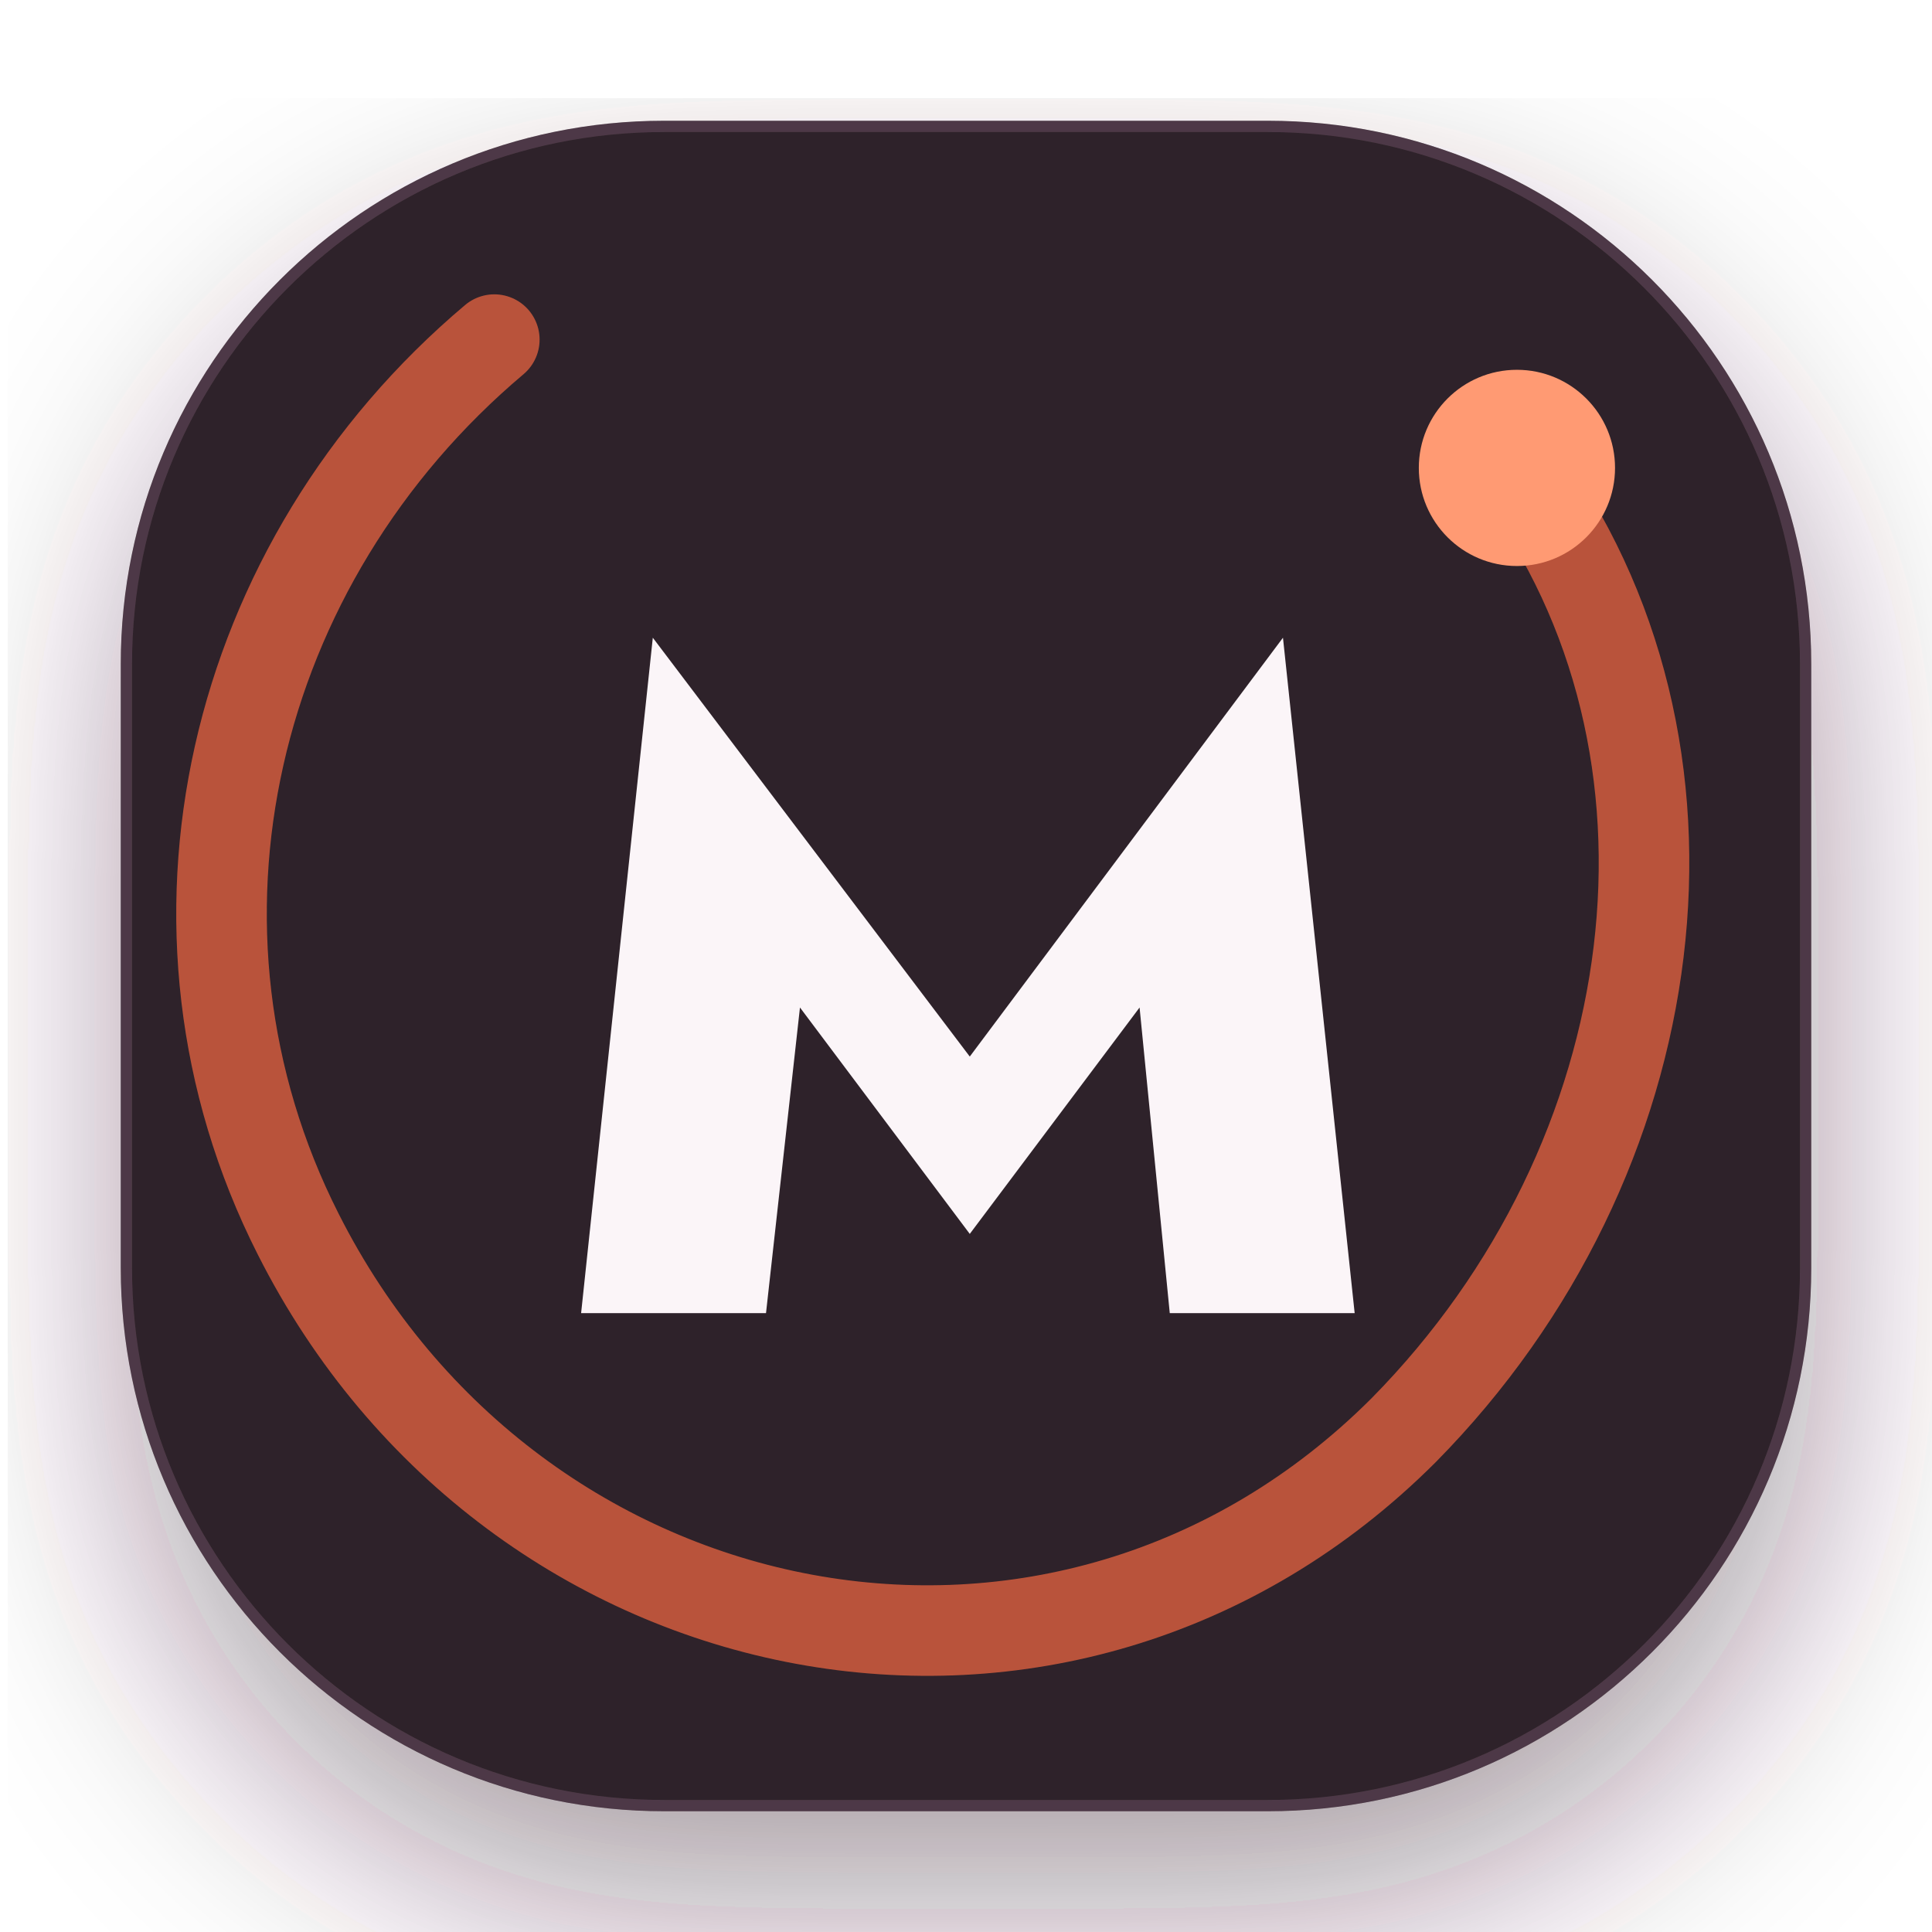
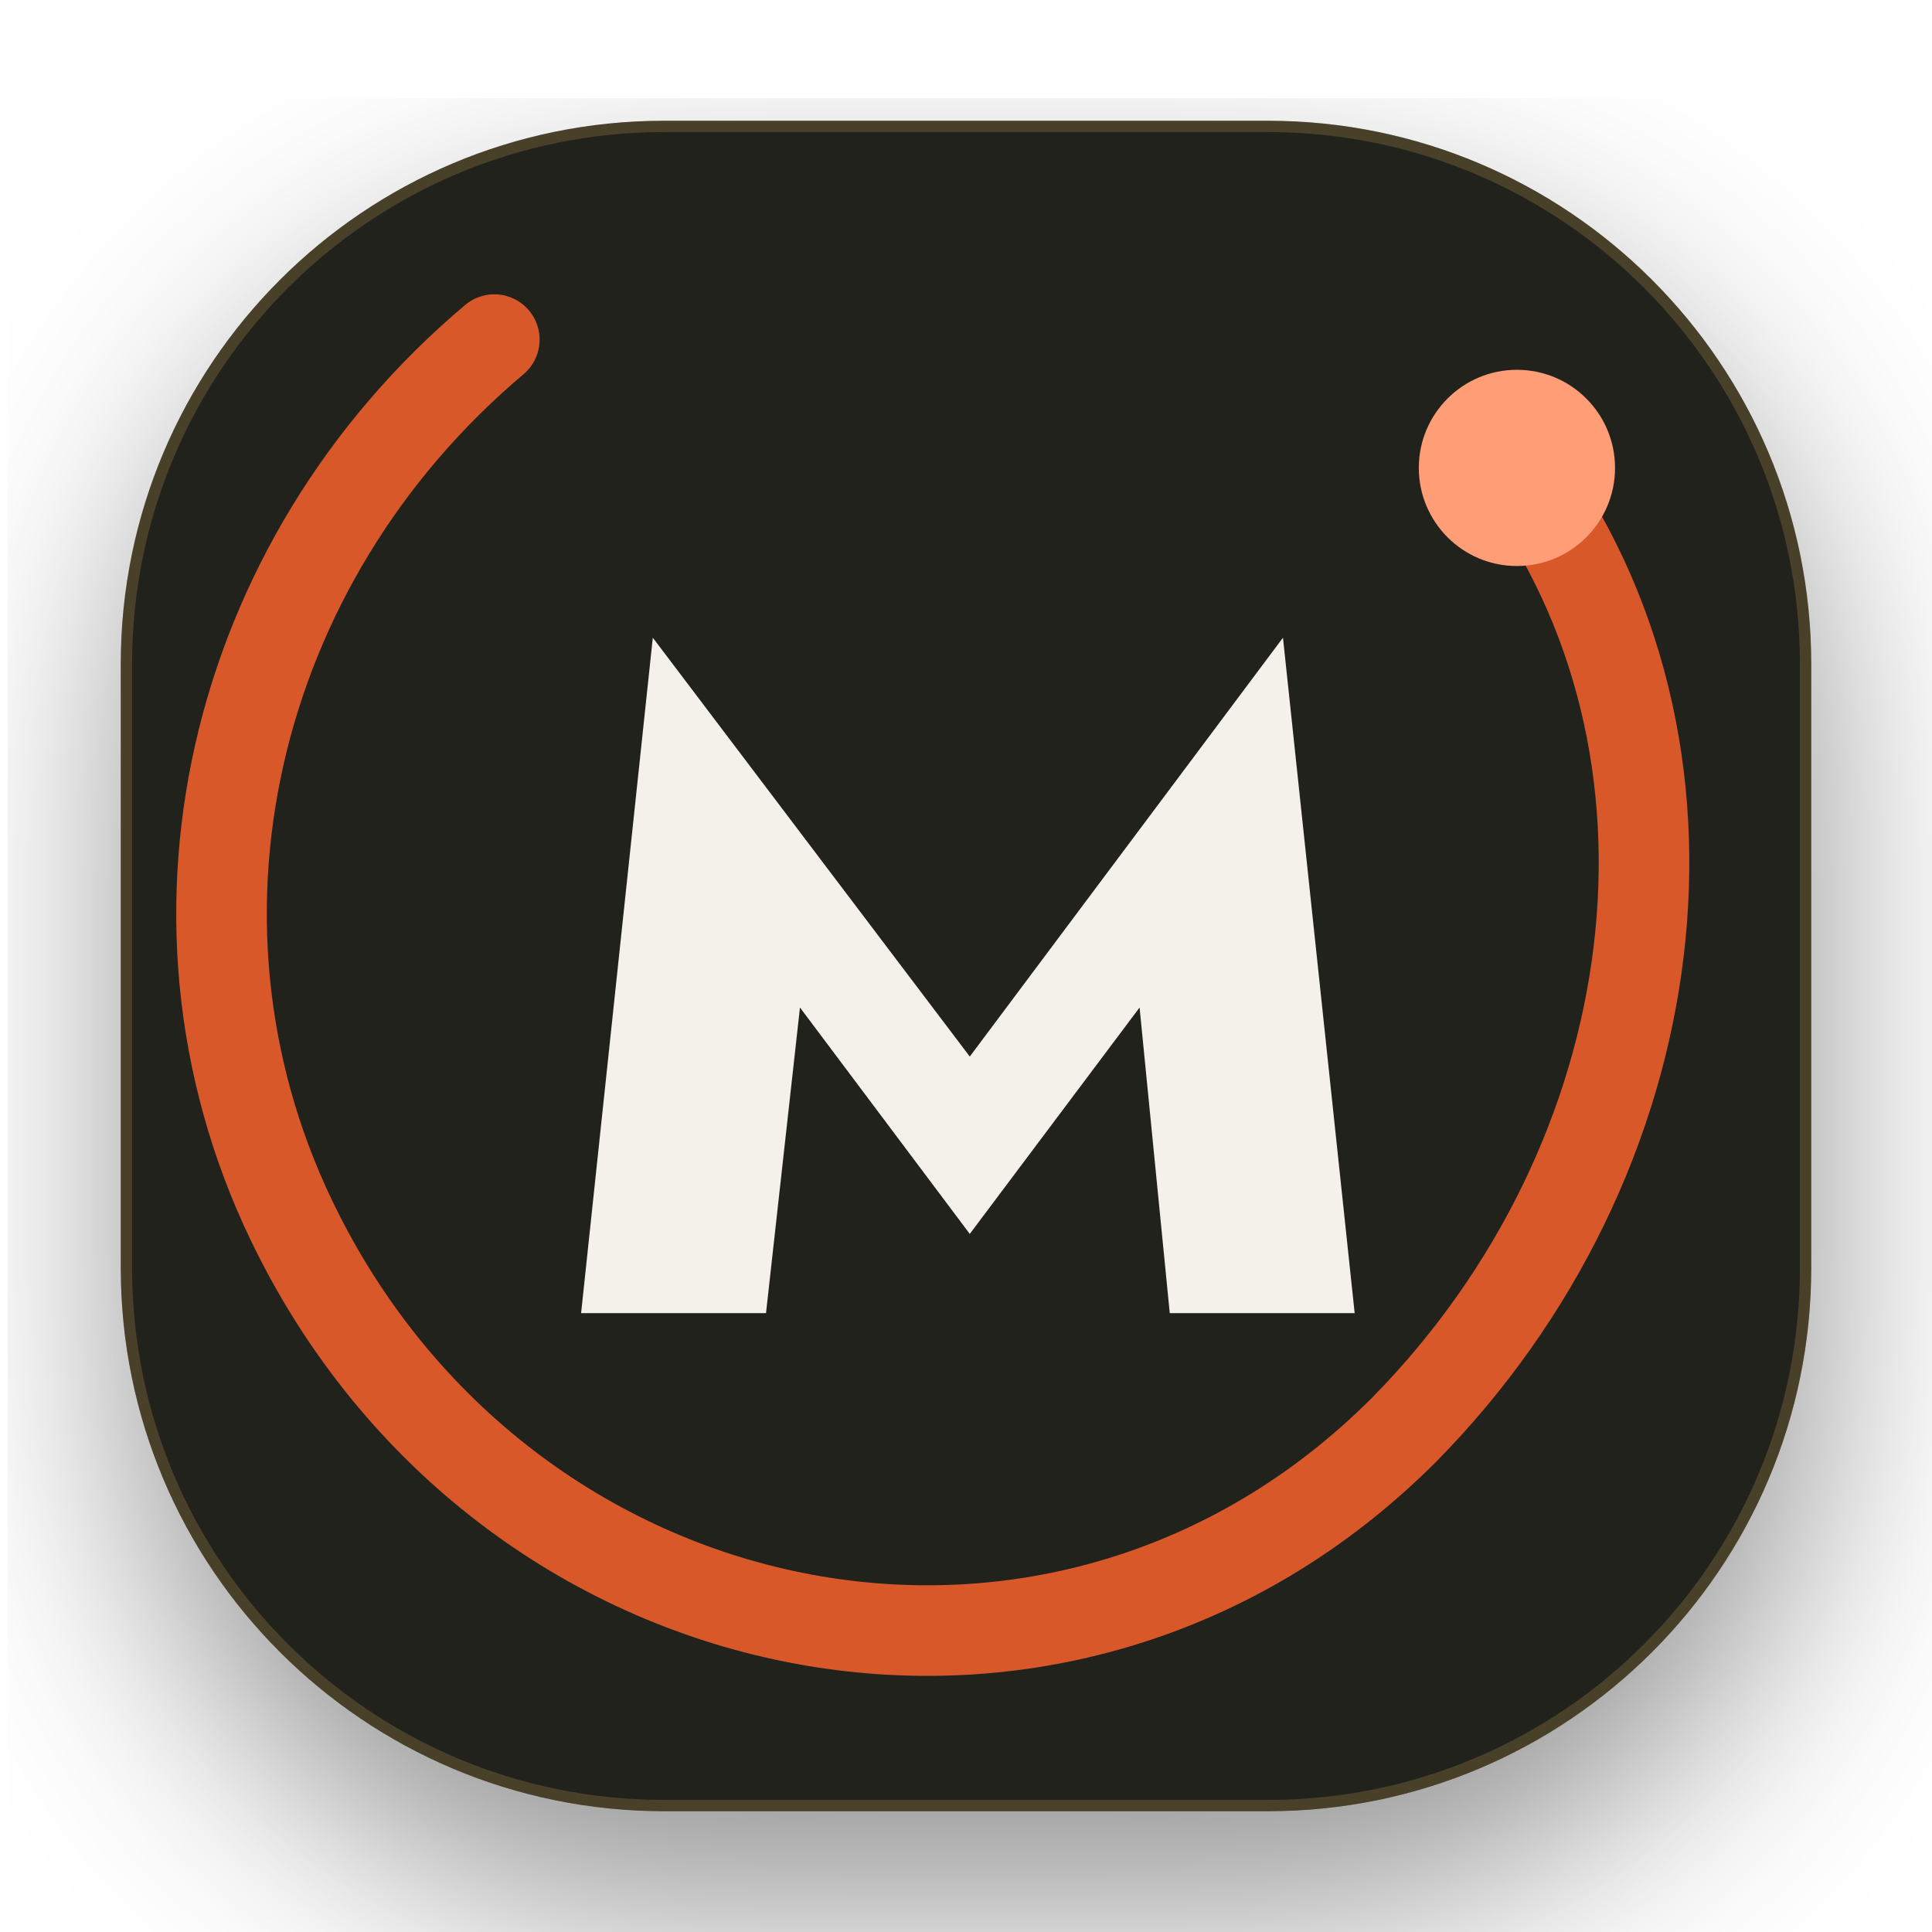
<svg xmlns="http://www.w3.org/2000/svg" width="512" height="512" viewBox="0 0 512 512" fill="none">
  <style>
    .orbit { stroke-dasharray: 980; animation: draw 1.2s cubic-bezier(.22,1,.36,1) both; }
    .dot { transform-box: fill-box; transform-origin: center; animation: pop .75s cubic-bezier(.34,1.56,.64,1) .5s both; }
    .letter { animation: appear .55s ease .35s both; }
    @keyframes draw { from { opacity:.2; stroke-dashoffset:980 } to { opacity:1; stroke-dashoffset:0 } }
    @keyframes pop { from { opacity:0; transform:scale(.25) } to { opacity:1; transform:scale(1) } }
    @keyframes appear { from { opacity:0; transform:translateY(8px) } to { opacity:1; transform:none } }
    @media (prefers-reduced-motion: reduce) { * { animation:none !important } }
  </style>
  <defs>
    <linearGradient id="surface" x1="72" y1="36" x2="441" y2="484">
-       <stop stop-color="#2d2229" />
-       <stop offset="1" stop-color="#161114" />
+       <stop stop-color="#24221f" />
+       <stop offset="1" stop-color="#0e0d0b" />
    </linearGradient>
    <linearGradient id="orbit" x1="88" y1="72" x2="425" y2="438">
-       <stop stop-color="#b9533a" />
-       <stop offset=".48" stop-color="#73395f" />
-       <stop offset="1" stop-color="#e0a3c8" />
+       <stop stop-color="#d9592a" />
+       <stop offset=".48" stop-color="#e0901f" />
+       <stop offset="1" stop-color="#f6c26d" />
    </linearGradient>
    <linearGradient id="satellite" x1="375" y1="87" x2="427" y2="139">
-       <stop stop-color="#ff9a73" />
-       <stop offset="1" stop-color="#b9533a" />
+       <stop stop-color="#ff9d76" />
+       <stop offset="1" stop-color="#d9592a" />
    </linearGradient>
    <filter id="shadow" x="-80" y="-80" width="672" height="672">
-       <feDropShadow dy="26" stdDeviation="30" flood-color="#351329" flood-opacity=".42" />
+       <feDropShadow dy="26" stdDeviation="30" flood-color="#000000" flood-opacity=".42" />
    </filter>
  </defs>
  <g filter="url(#shadow)">
    <rect x="32" y="32" width="448" height="448" rx="144" fill="url(#surface)" />
-     <rect x="33.5" y="33.5" width="445" height="445" rx="142.5" stroke="#e0a3c8" stroke-opacity=".18" stroke-width="3" />
+     <rect x="33.5" y="33.5" width="445" height="445" rx="142.5" stroke="#f6c26d" stroke-opacity=".18" stroke-width="3" />
    <path class="orbit" d="M402 124C457 198 443 307 372 379C282 469 136 440 79 327C38 246 61 149 131 90" stroke="url(#orbit)" stroke-width="24" stroke-linecap="round" />
    <circle class="dot" cx="402" cy="124" r="26" fill="url(#satellite)" />
-     <path class="letter" d="M154 348L173 169L257 280L340 169L359 348H310L302 267L257 327L212 267L203 348H154Z" fill="#fbf5f8" />
+     <path class="letter" d="M154 348L173 169L257 280L340 169L359 348H310L302 267L257 327L212 267L203 348H154Z" fill="#f4f1ea" />
  </g>
</svg>
